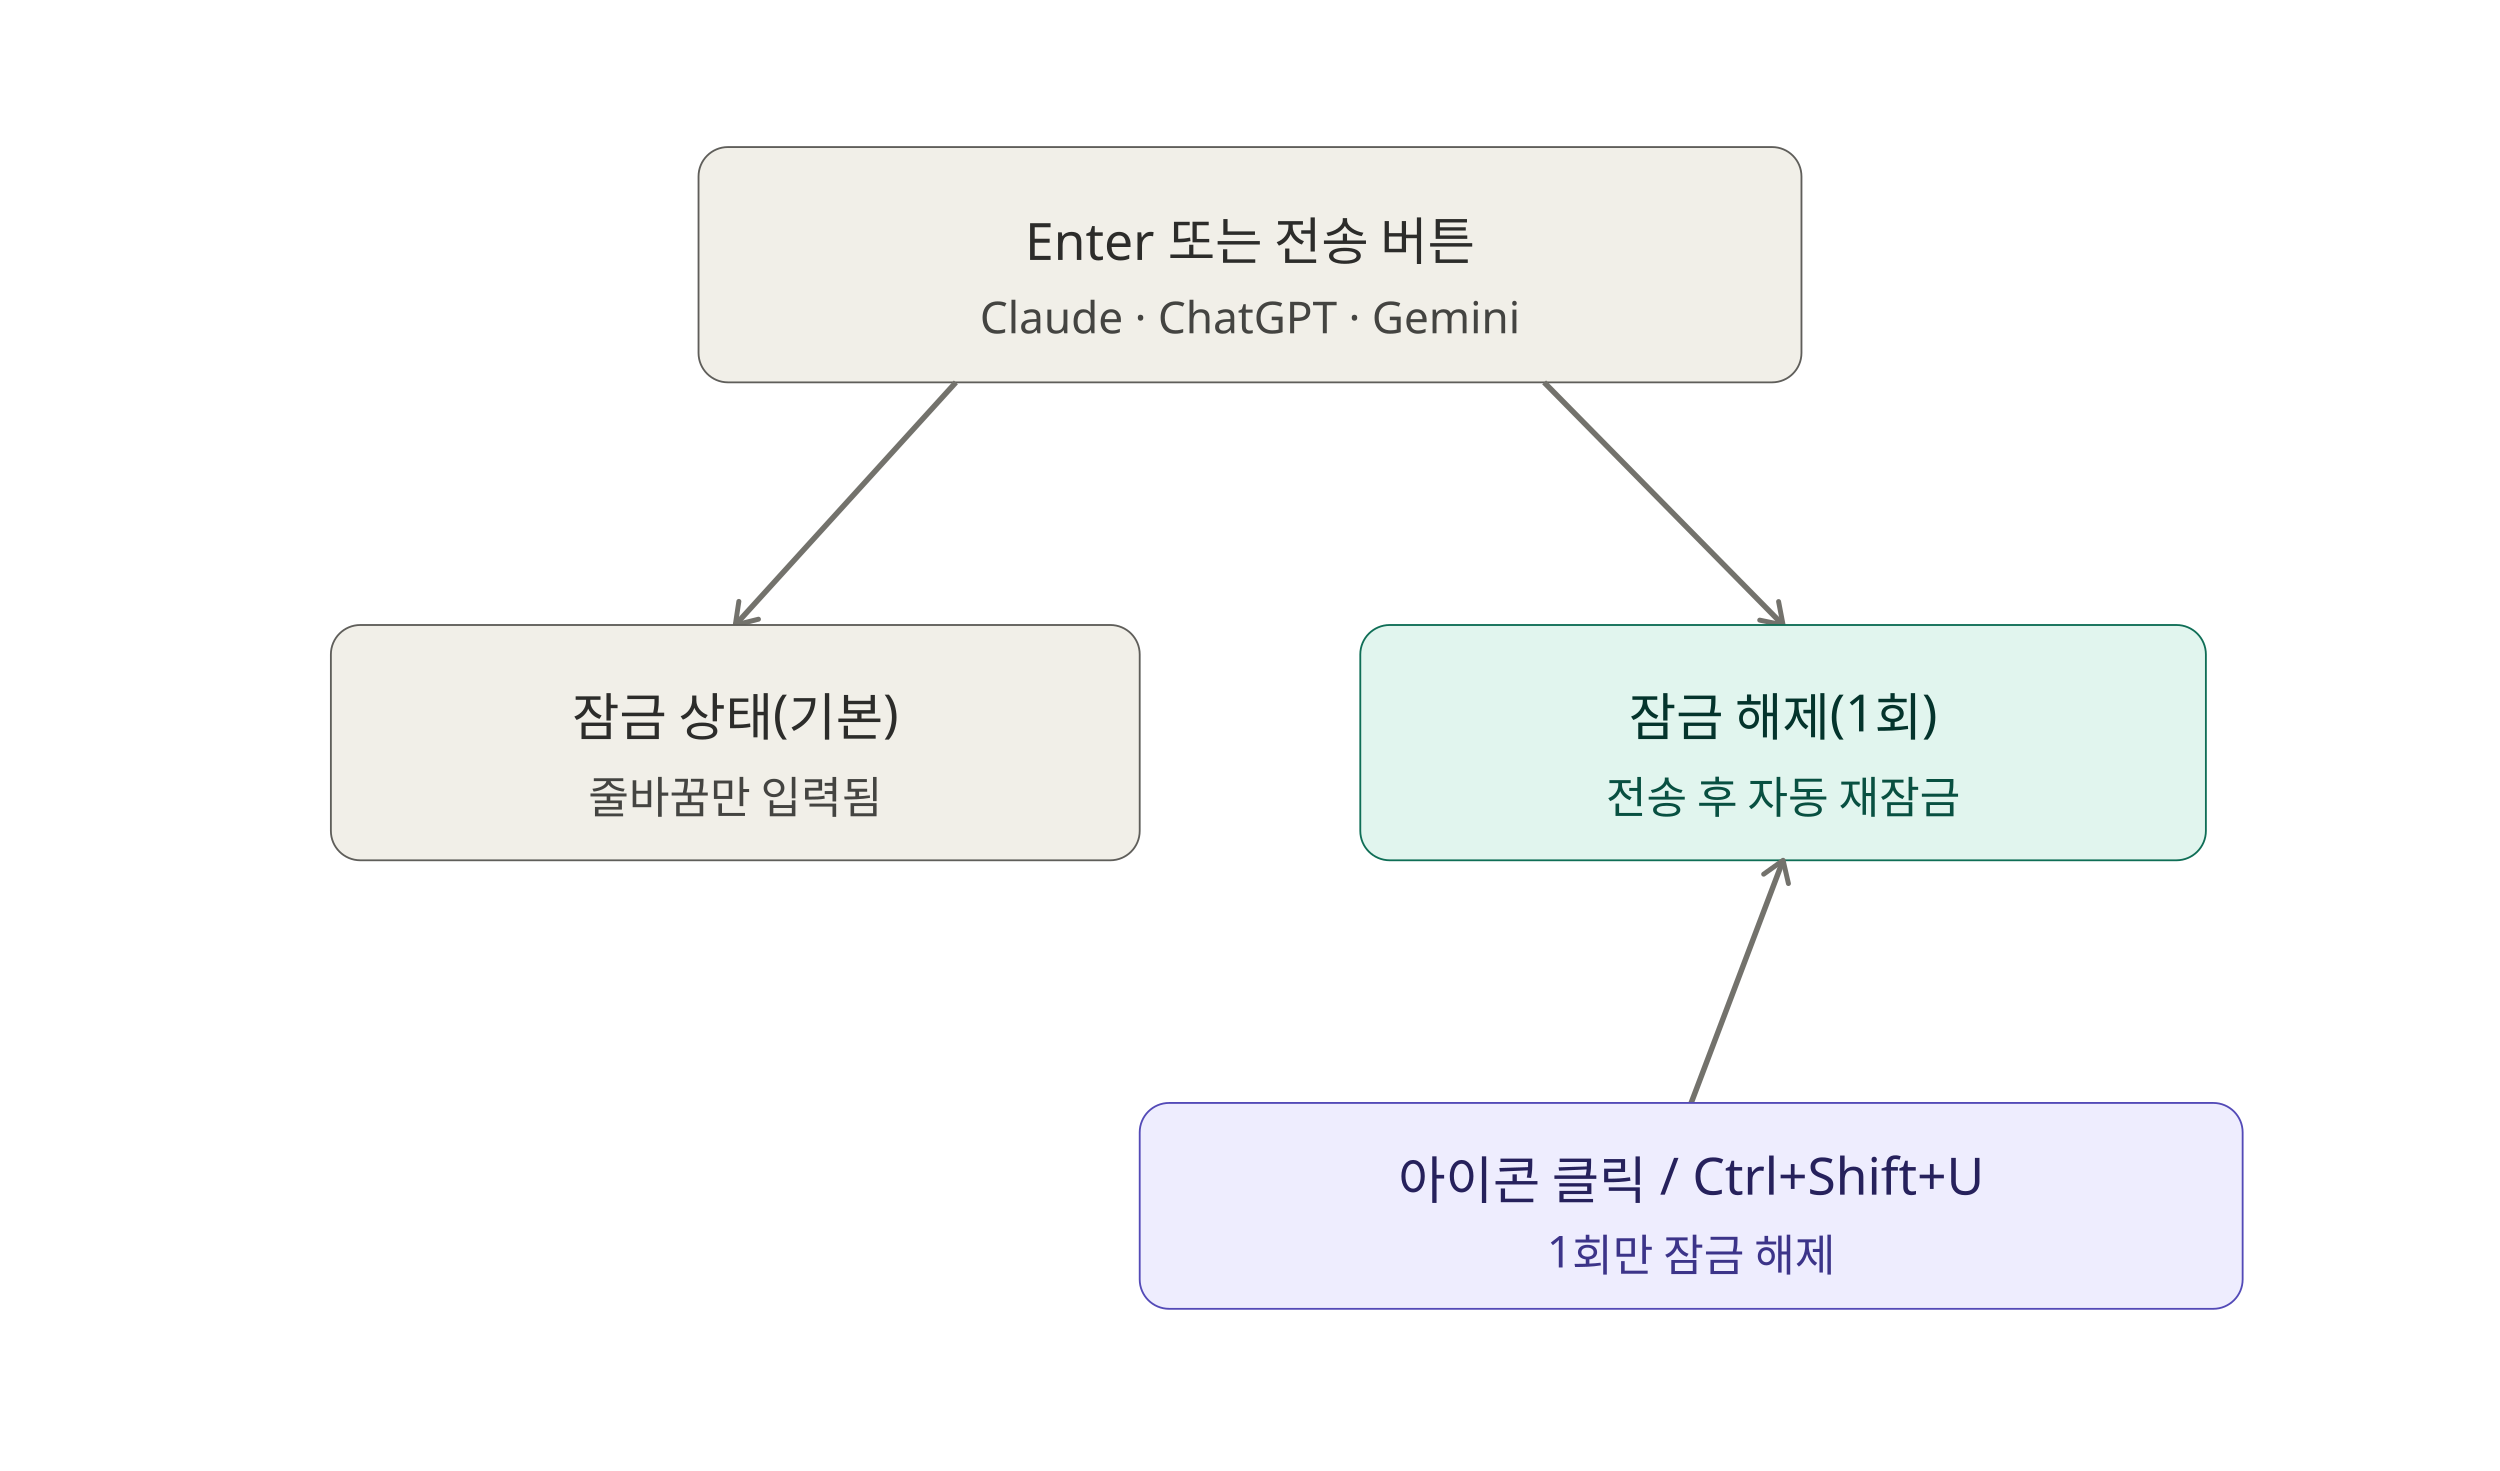
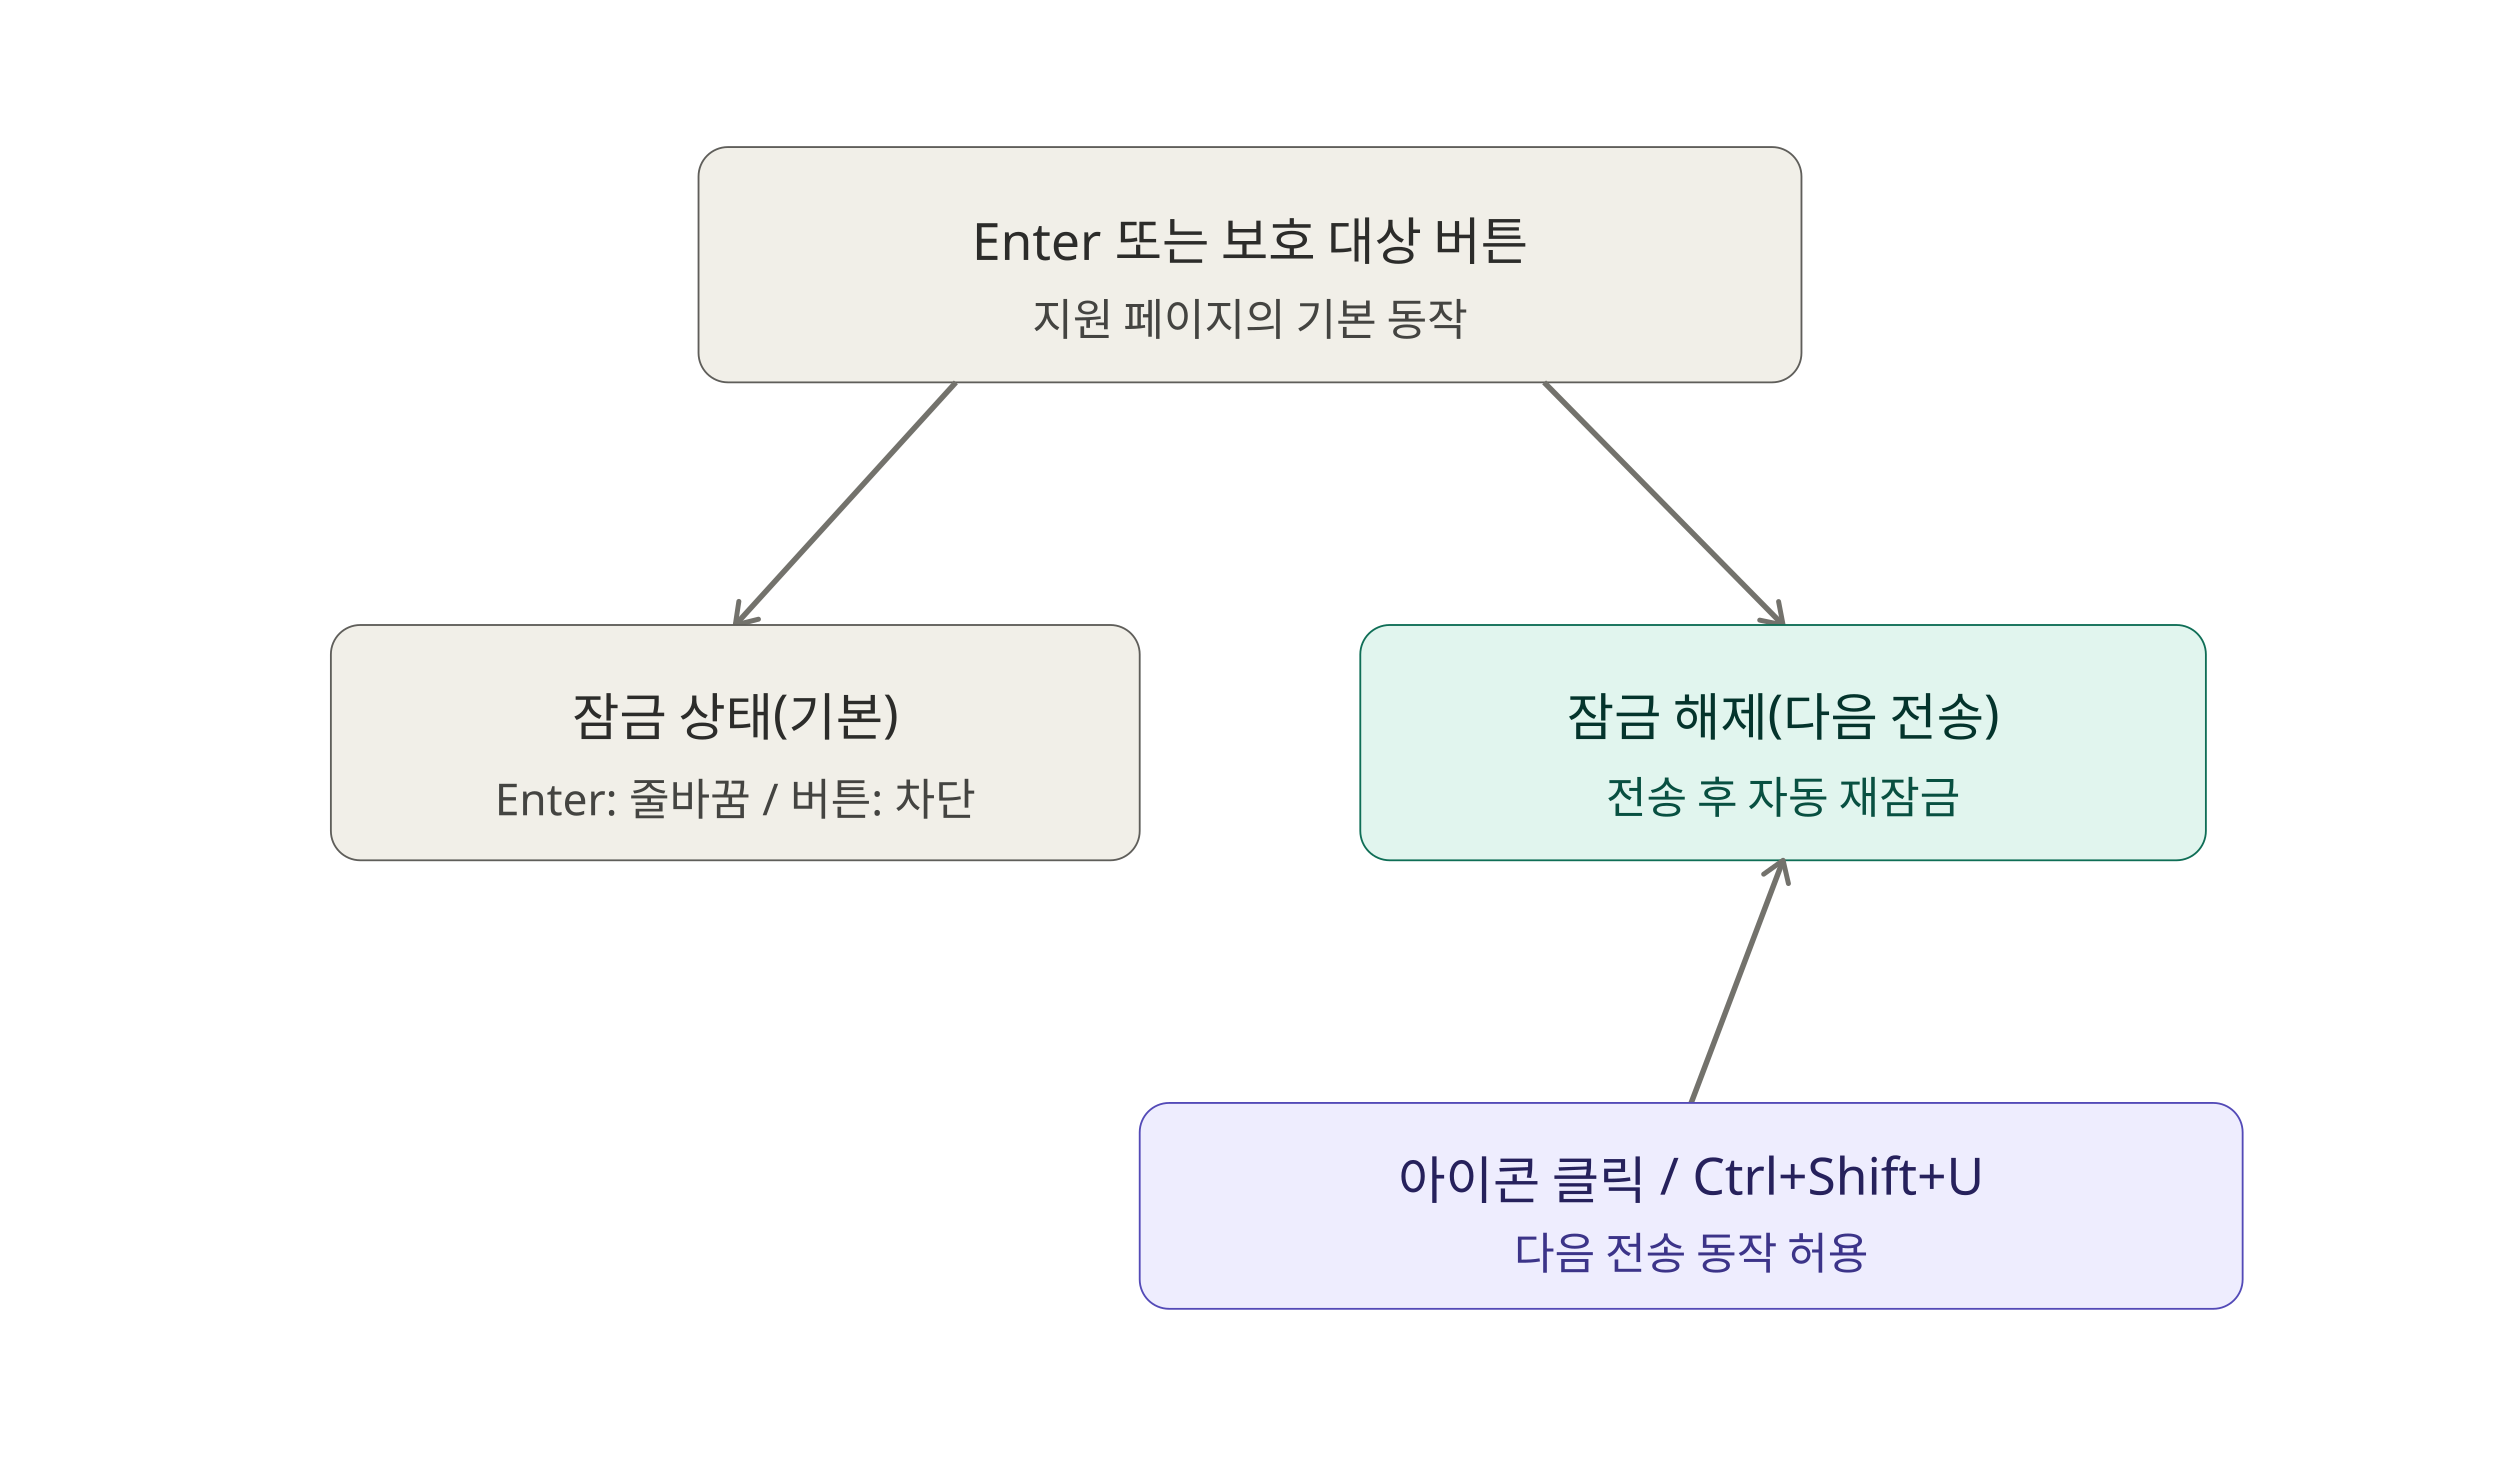
<svg xmlns="http://www.w3.org/2000/svg" width="680" height="400" viewBox="0 0 680 400" role="img">
  <defs>
    <marker id="arrow" viewBox="0 0 10 10" refX="8" refY="5" markerWidth="6" markerHeight="6" orient="auto-start-reverse">
      <path d="M2 1L8 5L2 9" fill="none" stroke="#73726c" stroke-width="1.5" stroke-linecap="round" stroke-linejoin="round" />
    </marker>
  </defs>
  <rect x="190" y="40" width="300" height="64" rx="8" fill="#F1EFE8" stroke="#5F5E5A" stroke-width="0.5" />
-   <text x="340" y="64" text-anchor="middle" dominant-baseline="central" font-family="sans-serif" font-size="14" font-weight="500" fill="#2C2C2A">Enter 또는 전송 버튼</text>
-   <text x="340" y="86" text-anchor="middle" dominant-baseline="central" font-family="sans-serif" font-size="12" fill="#444441">Claude · ChatGPT · Gemini</text>
+   <text x="340" y="64" text-anchor="middle" dominant-baseline="central" font-family="sans-serif" font-size="14" font-weight="500" fill="#2C2C2A">Enter 또는 보호 대상 버튼</text>
+   <text x="340" y="86" text-anchor="middle" dominant-baseline="central" font-family="sans-serif" font-size="12" fill="#444441">지원 페이지의 기본 동작</text>
  <line x1="260" y1="104" x2="200" y2="170" stroke="#73726c" stroke-width="1.5" marker-end="url(#arrow)" />
  <line x1="420" y1="104" x2="485" y2="170" stroke="#73726c" stroke-width="1.5" marker-end="url(#arrow)" />
  <rect x="90" y="170" width="220" height="64" rx="8" fill="#F1EFE8" stroke="#5F5E5A" stroke-width="0.5" />
  <text x="200" y="194" text-anchor="middle" dominant-baseline="central" font-family="sans-serif" font-size="14" font-weight="500" fill="#2C2C2A">잠금 상태(기본)</text>
-   <text x="200" y="216" text-anchor="middle" dominant-baseline="central" font-family="sans-serif" font-size="12" fill="#444441">줄바꿈만 입력됨</text>
+   <text x="200" y="216" text-anchor="middle" dominant-baseline="central" font-family="sans-serif" font-size="12" fill="#444441">Enter: 줄바꿈 / 버튼: 차단</text>
  <rect x="370" y="170" width="230" height="64" rx="8" fill="#E1F5EE" stroke="#0F6E56" stroke-width="0.5" />
-   <text x="485" y="194" text-anchor="middle" dominant-baseline="central" font-family="sans-serif" font-size="14" font-weight="500" fill="#04342C">잠금 해제(1회)</text>
+   <text x="485" y="194" text-anchor="middle" dominant-baseline="central" font-family="sans-serif" font-size="14" font-weight="500" fill="#04342C">잠금 해제(다음 전송)</text>
  <text x="485" y="216" text-anchor="middle" dominant-baseline="central" font-family="sans-serif" font-size="12" fill="#085041">전송 후 자동 재잠금</text>
  <line x1="460" y1="300" x2="485" y2="234" stroke="#73726c" stroke-width="1.5" marker-end="url(#arrow)" />
  <rect x="310" y="300" width="300" height="56" rx="8" fill="#EEEDFE" stroke="#534AB7" stroke-width="0.5" />
  <text x="460" y="320" text-anchor="middle" dominant-baseline="central" font-family="sans-serif" font-size="14" font-weight="500" fill="#26215C">아이콘 클릭 / Ctrl+Shift+U</text>
-   <text x="460" y="340" text-anchor="middle" dominant-baseline="central" font-family="sans-serif" font-size="12" fill="#3C3489">1회만 잠금 해제</text>
+   <text x="460" y="340" text-anchor="middle" dominant-baseline="central" font-family="sans-serif" font-size="12" fill="#3C3489">다음 전송 동작 허용</text>
</svg>
